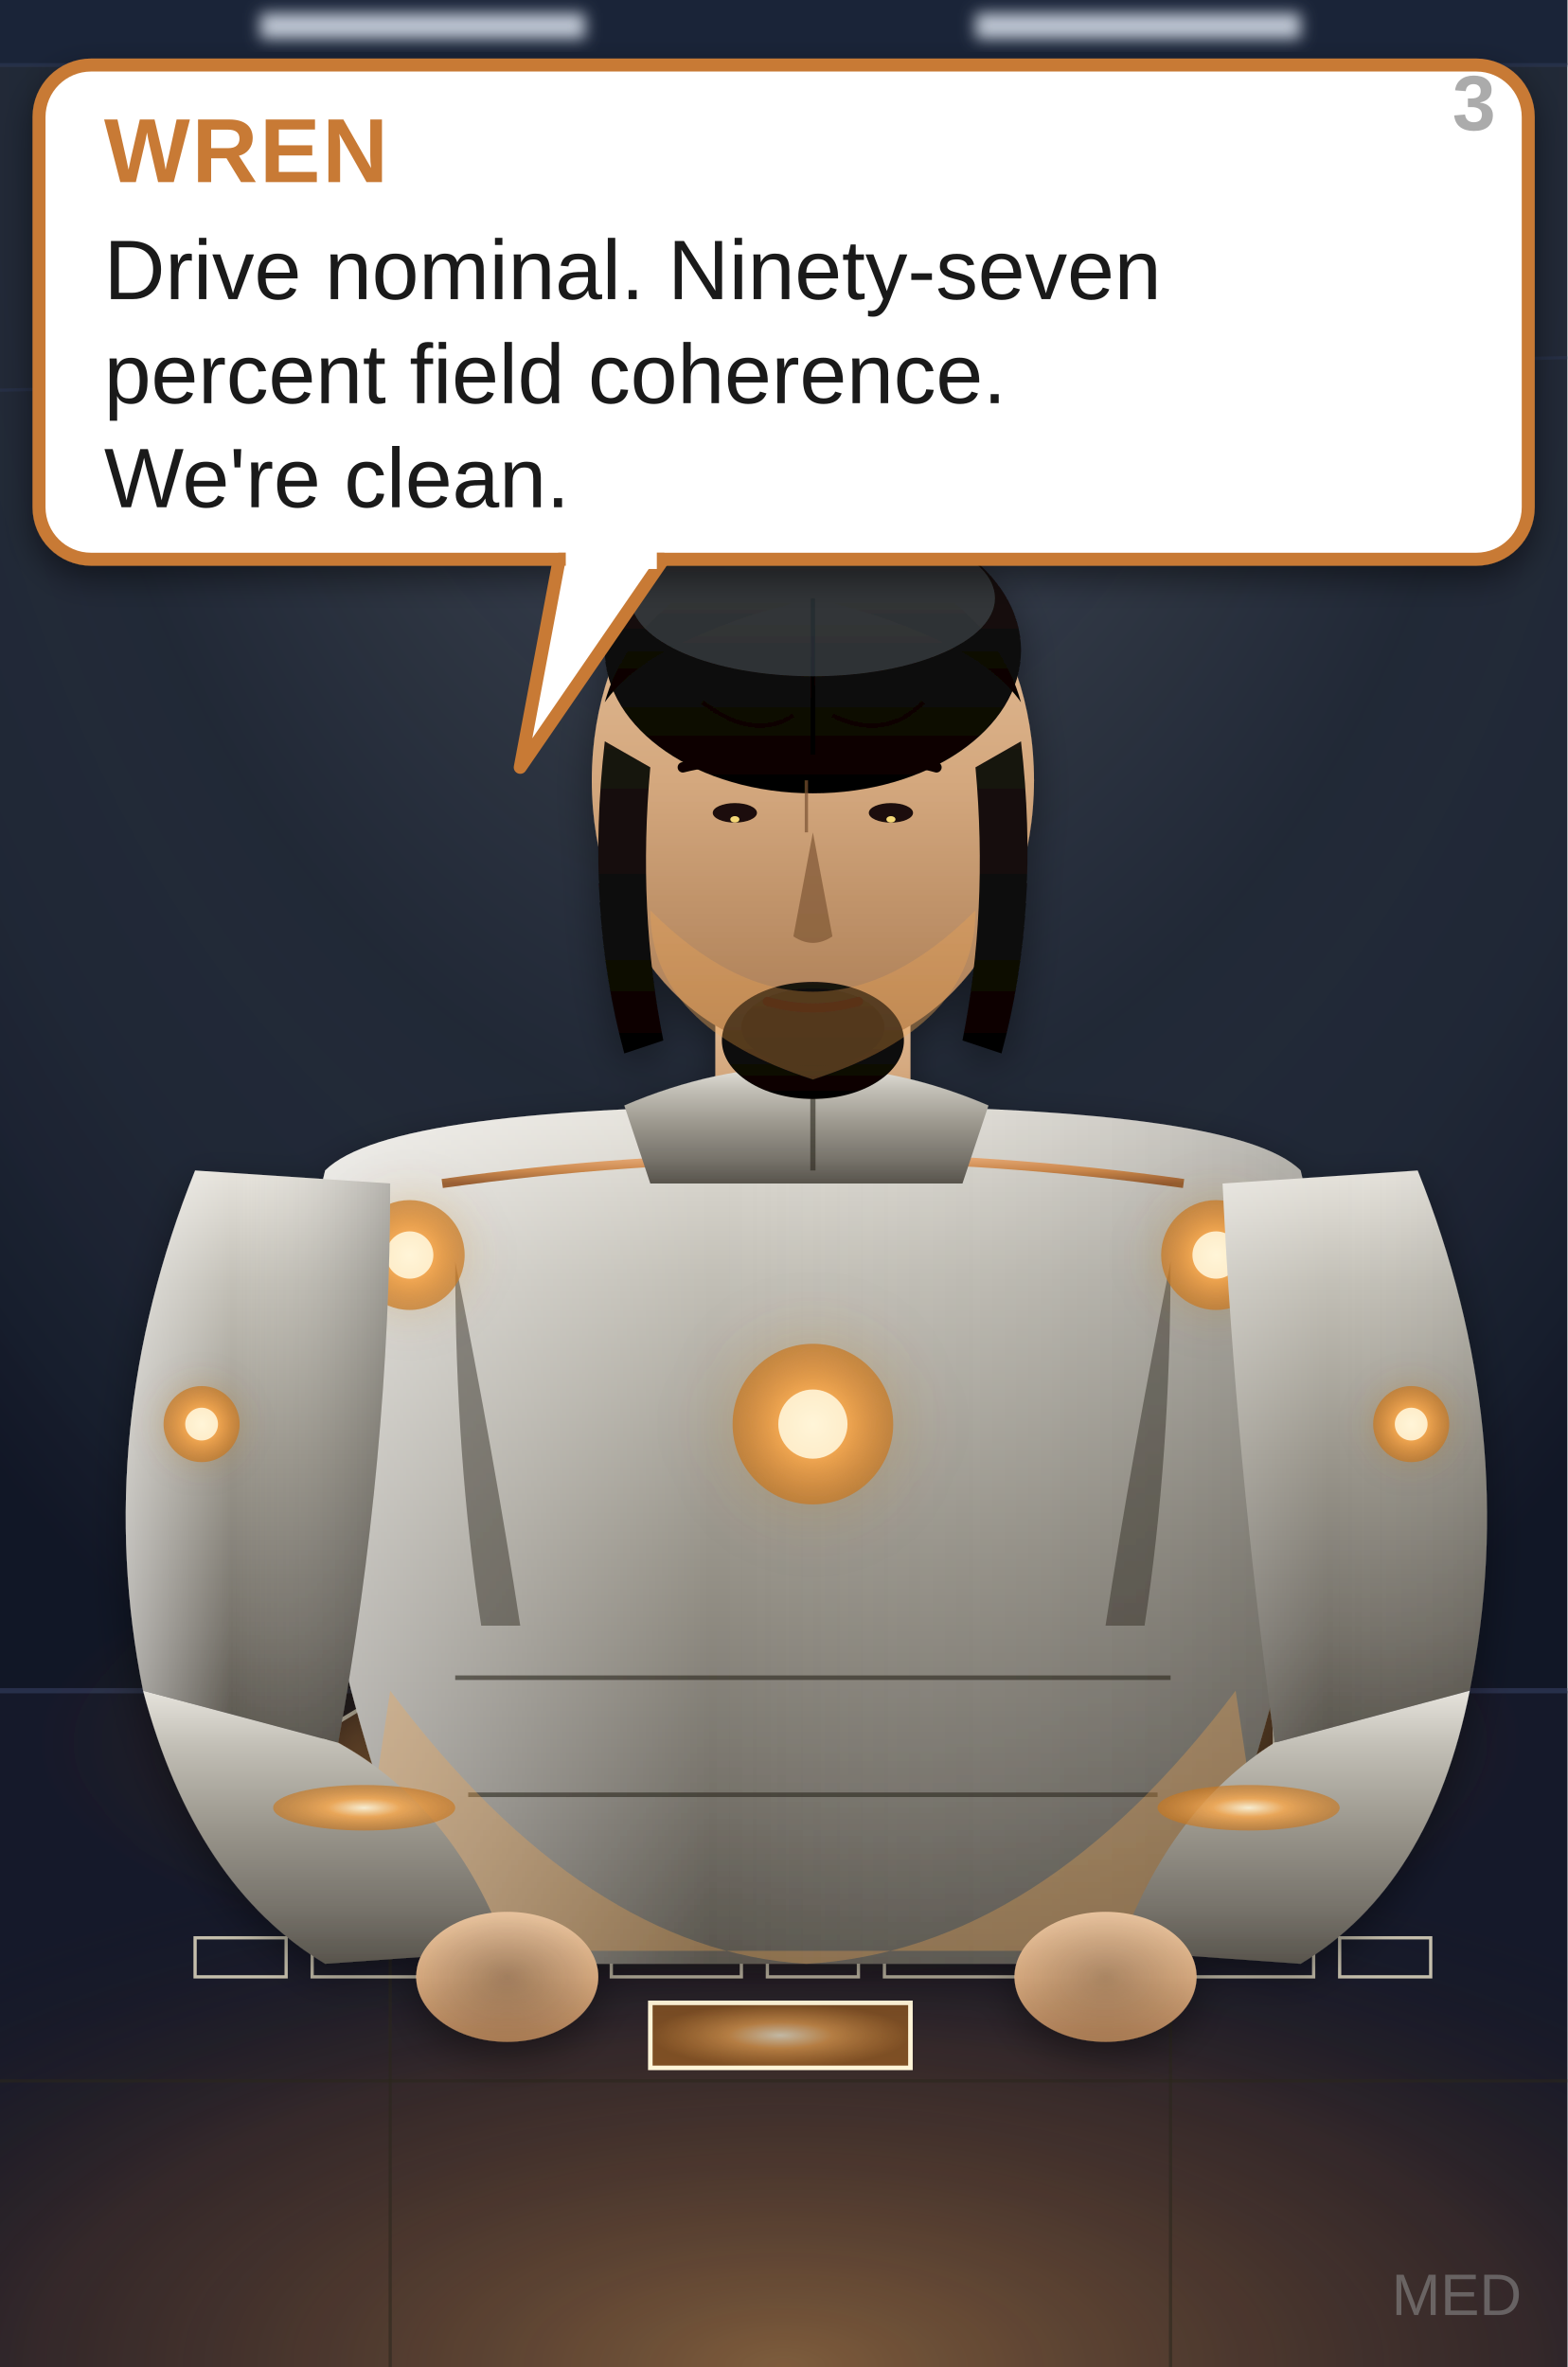
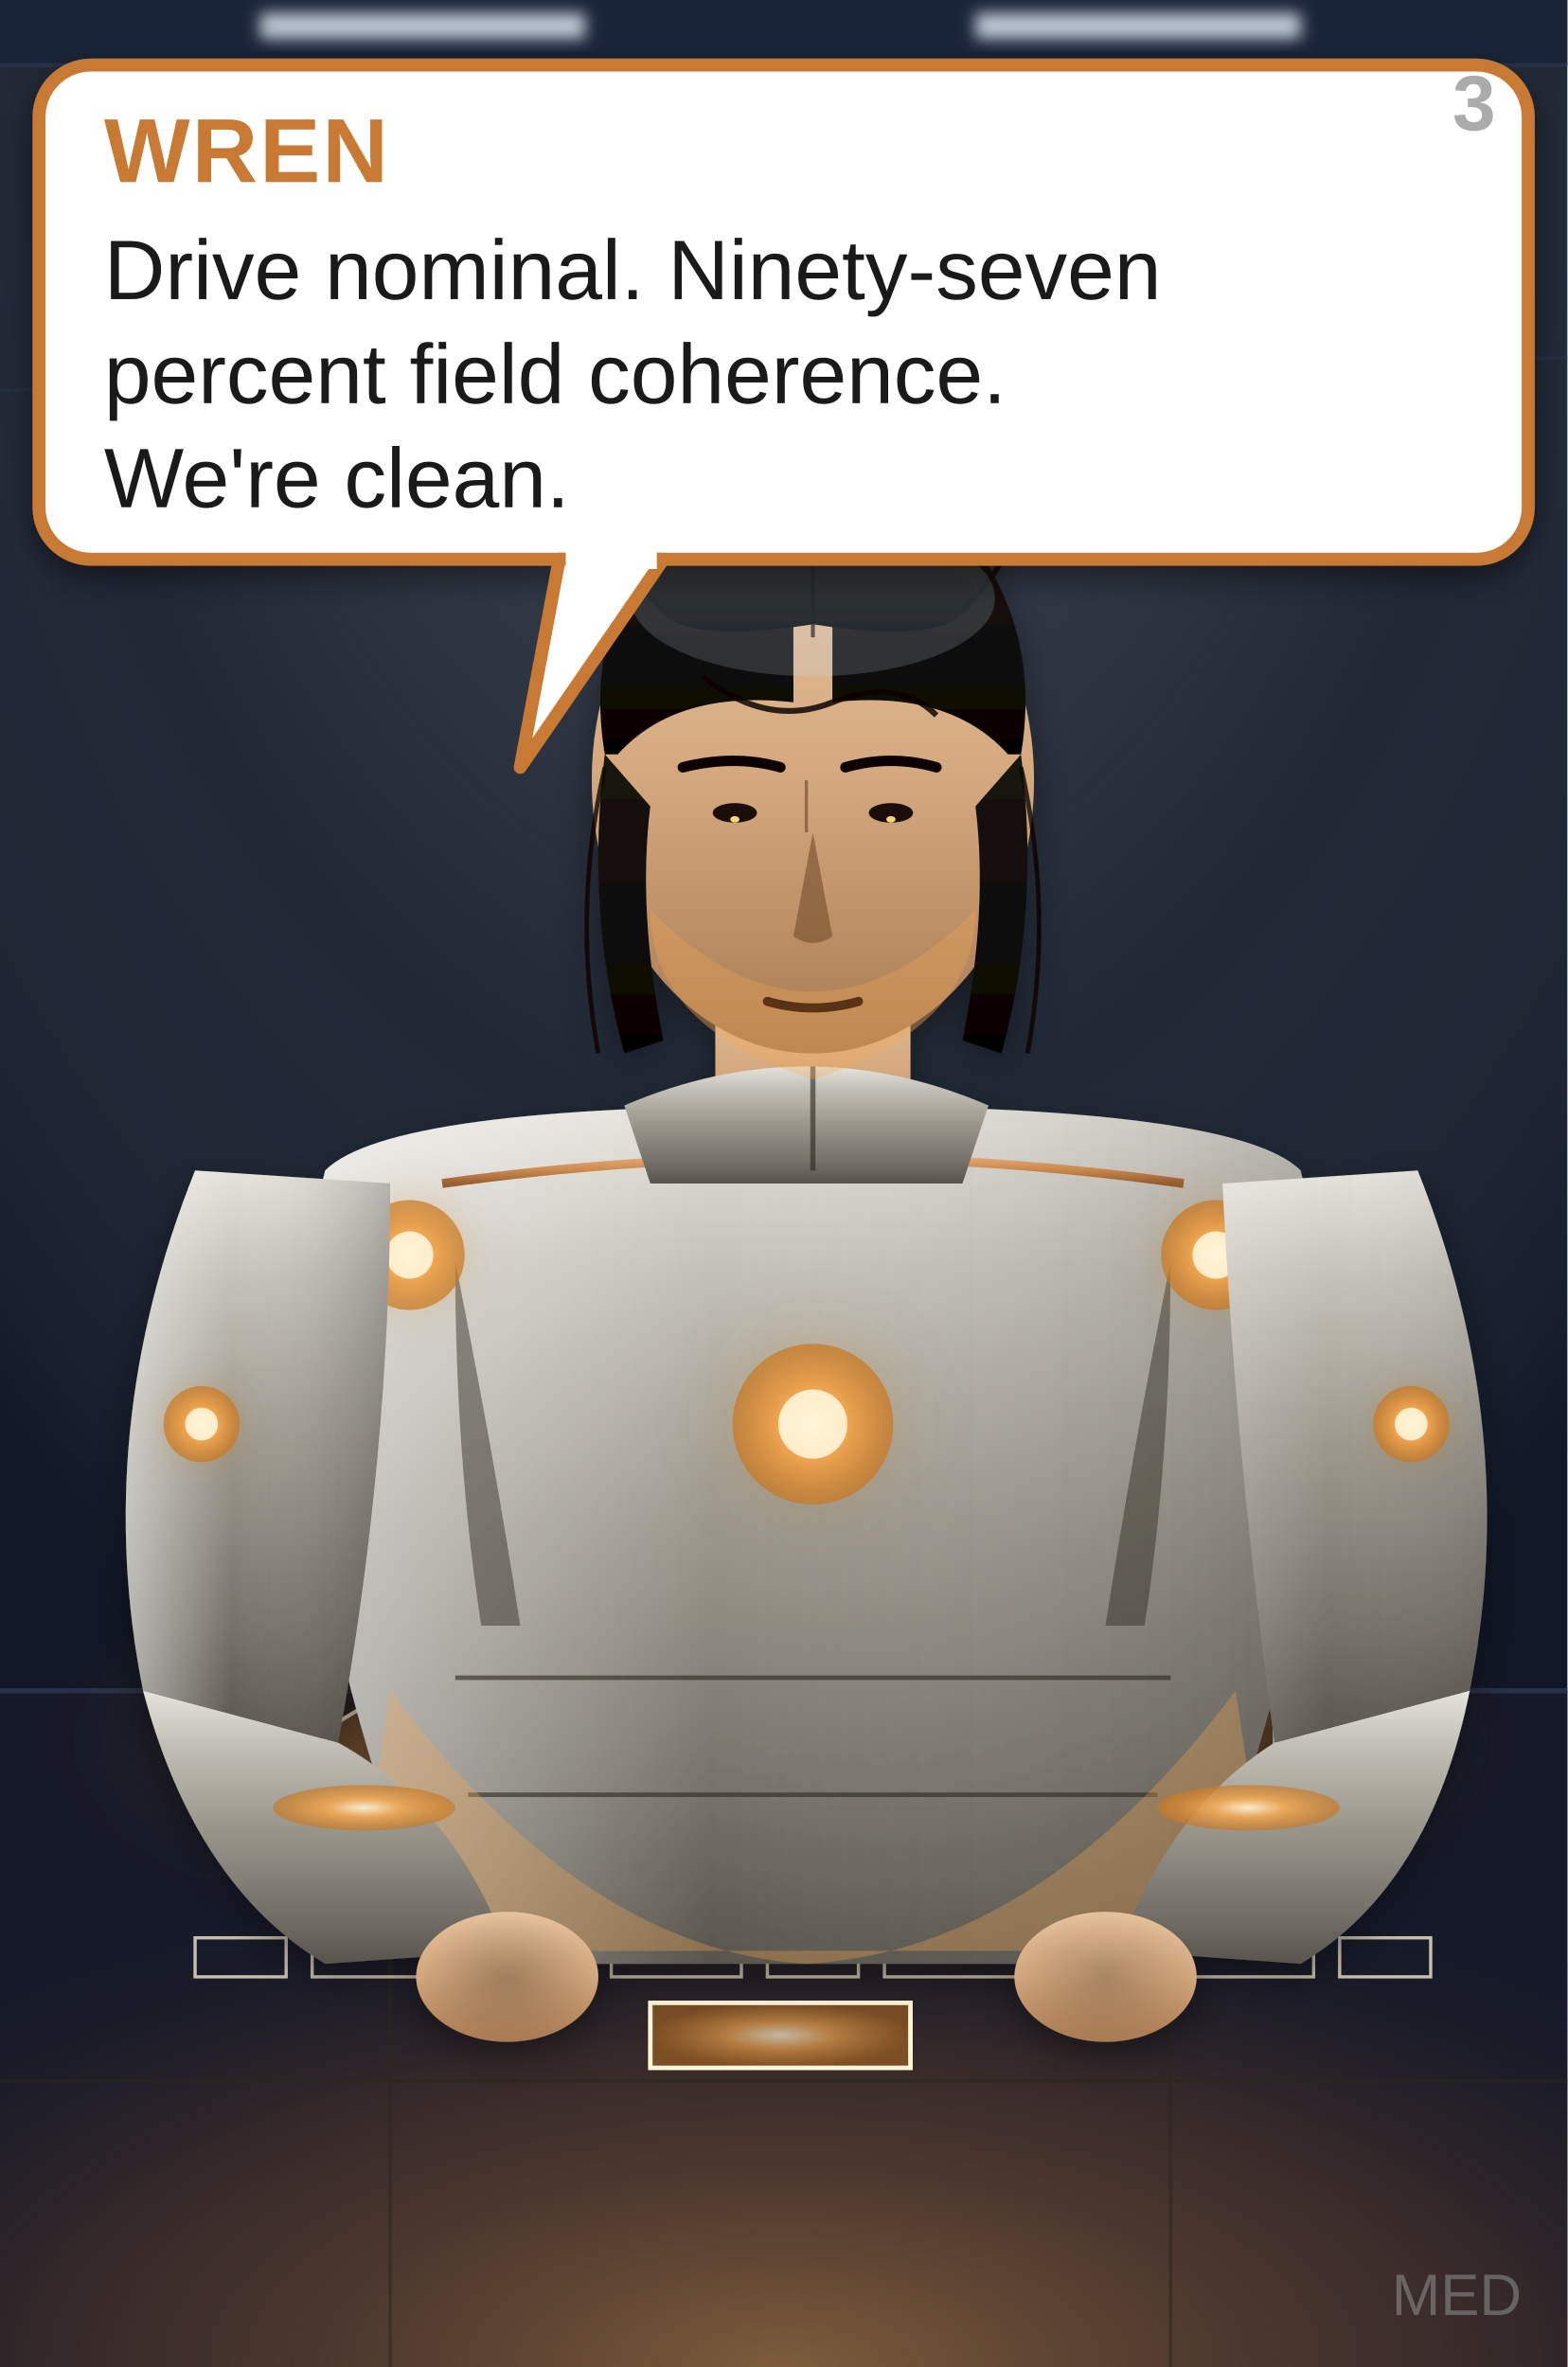
<svg xmlns="http://www.w3.org/2000/svg" viewBox="0 0 241 364" width="241" height="364">
  <defs>
    <filter id="balloonShadow" x="-10%" y="-10%" width="120%" height="120%">
      <feDropShadow dx="0" dy="2" stdDeviation="2.5" flood-color="#000" flood-opacity="0.45" />
    </filter>
    <linearGradient id="p3suitMetal" x1="0%" y1="0%" x2="0%" y2="100%">
      <stop offset="0%" stop-color="#e6e3dc" />
      <stop offset="20%" stop-color="#c2bfb6" />
      <stop offset="50%" stop-color="#9a968c" />
      <stop offset="80%" stop-color="#76726a" />
      <stop offset="100%" stop-color="#58544c" />
    </linearGradient>
    <linearGradient id="p3suitHighlight" x1="0%" y1="0%" x2="100%" y2="0%">
      <stop offset="0%" stop-color="#ffffff" stop-opacity="0.5" />
      <stop offset="40%" stop-color="#ffffff" stop-opacity="0" />
      <stop offset="100%" stop-color="#000000" stop-opacity="0.2" />
    </linearGradient>
    <linearGradient id="p3suitSeam" x1="0%" y1="0%" x2="0%" y2="100%">
      <stop offset="0%" stop-color="#2c261c" />
      <stop offset="100%" stop-color="#15110b" />
    </linearGradient>
    <linearGradient id="p3copperTrim" x1="0%" y1="0%" x2="0%" y2="100%">
      <stop offset="0%" stop-color="#e8a065" />
      <stop offset="50%" stop-color="#c87a35" />
      <stop offset="100%" stop-color="#8c4a18" />
    </linearGradient>
    <linearGradient id="p3skinTone" x1="0%" y1="0%" x2="0%" y2="100%">
      <stop offset="0%" stop-color="#e8c39e" />
      <stop offset="50%" stop-color="#d4a87e" />
      <stop offset="100%" stop-color="#a87a52" />
    </linearGradient>
    <linearGradient id="p3hair" x1="0%" y1="0%" x2="0%" y2="100%">
      <stop offset="0%" stop-color="#1a1410" />
      <stop offset="60%" stop-color="#0e0a08" />
      <stop offset="100%" stop-color="#050302" />
    </linearGradient>
    <radialGradient id="p3oilStain" cx="50%" cy="50%">
      <stop offset="0%" stop-color="#1a0e06" stop-opacity="0.5" />
      <stop offset="100%" stop-color="#1a0e06" stop-opacity="0" />
    </radialGradient>
    <radialGradient id="p3hologramCore" cx="50%" cy="50%">
      <stop offset="0%" stop-color="#fff5d8" stop-opacity="1" />
      <stop offset="40%" stop-color="#f5a850" stop-opacity="0.95" />
      <stop offset="100%" stop-color="#c8761e" stop-opacity="0.7" />
    </radialGradient>
    <radialGradient id="p3hologramGlow" cx="50%" cy="50%">
      <stop offset="0%" stop-color="#f5a850" stop-opacity="0.55" />
      <stop offset="50%" stop-color="#c8761e" stop-opacity="0.18" />
      <stop offset="100%" stop-color="#8c4a18" stop-opacity="0" />
    </radialGradient>
    <radialGradient id="p3overheadKey" cx="50%" cy="0%" r="80%">
      <stop offset="0%" stop-color="#dce4f0" stop-opacity="0.7" />
      <stop offset="60%" stop-color="#7c92ae" stop-opacity="0.4" />
      <stop offset="100%" stop-color="#1a2238" stop-opacity="0.85" />
    </radialGradient>
    <radialGradient id="p3consoleKey" cx="50%" cy="100%" r="80%">
      <stop offset="0%" stop-color="#f5a850" stop-opacity="0.55" />
      <stop offset="60%" stop-color="#a86028" stop-opacity="0.25" />
      <stop offset="100%" stop-color="#1a0e06" stop-opacity="0" />
    </radialGradient>
    <linearGradient id="p3holoDisplay" x1="0%" y1="0%" x2="100%" y2="100%">
      <stop offset="0%" stop-color="#a86028" stop-opacity="0.25" />
      <stop offset="50%" stop-color="#f5a850" stop-opacity="0.55" />
      <stop offset="100%" stop-color="#c8761e" stop-opacity="0.25" />
    </linearGradient>
    <filter id="p3bloom" x="-50%" y="-50%" width="200%" height="200%">
      <feGaussianBlur stdDeviation="2.5" />
    </filter>
    <filter id="p3softBloom" x="-50%" y="-50%" width="200%" height="200%">
      <feGaussianBlur stdDeviation="1.2" />
    </filter>
    <filter id="p3dropShadow" x="-50%" y="-50%" width="200%" height="200%">
      <feDropShadow dx="0" dy="2" stdDeviation="3" flood-color="#000" flood-opacity="0.4" />
    </filter>
    <symbol id="p3copperNode" viewBox="-10 -10 20 20" overflow="visible">
      <circle r="9" fill="url(#p3hologramGlow)" filter="url(#p3bloom)" />
      <circle r="6.5" fill="url(#p3hologramCore)" />
      <circle r="2.8" fill="#fff5d8" opacity="0.9" />
    </symbol>
  </defs>
  <g id="p3-bridge-bg">
    <rect width="241" height="364" fill="#0a0e18" />
    <rect width="241" height="364" fill="url(#p3overheadKey)" opacity="0.5" />
    <rect x="0" y="0" width="241" height="10" fill="#1a2438" />
    <rect x="40" y="2" width="50" height="4" fill="#dce4f0" filter="url(#p3softBloom)" opacity="0.85" />
    <rect x="150" y="2" width="50" height="4" fill="#dce4f0" filter="url(#p3softBloom)" opacity="0.85" />
    <line x1="0" y1="10" x2="241" y2="10" stroke="#2a3450" stroke-width="0.6" opacity="0.7" />
    <line x1="0" y1="60" x2="241" y2="55" stroke="#2a3450" stroke-width="0.5" opacity="0.55" />
    <path d="M0,260 L241,260 L241,364 L0,364 Z" fill="#15192a" />
    <line x1="0" y1="260" x2="241" y2="260" stroke="#2a3450" stroke-width="0.8" opacity="0.85" />
    <rect x="0" y="260" width="241" height="104" fill="url(#p3consoleKey)" opacity="0.85" />
    <line x1="60" y1="260" x2="60" y2="364" stroke="#2a261c" stroke-width="0.5" opacity="0.55" />
    <line x1="180" y1="260" x2="180" y2="364" stroke="#2a261c" stroke-width="0.5" opacity="0.55" />
    <line x1="0" y1="320" x2="241" y2="320" stroke="#2a261c" stroke-width="0.5" opacity="0.55" />
  </g>
  <g id="p3-holo-console" transform="translate(20, 248)">
    <ellipse cx="100" cy="20" rx="115" ry="38" fill="url(#p3hologramGlow)" filter="url(#p3bloom)" opacity="0.95" />
    <g id="p3-holo-shapes">
      <polygon points="100,0 122,12 122,36 100,48 78,36 78,12" fill="url(#p3holoDisplay)" stroke="#fff5d8" stroke-width="0.7" opacity="0.95" />
      <polygon points="100,8 116,16 116,32 100,40 84,32 84,16" fill="none" stroke="#fff5d8" stroke-width="0.5" opacity="0.7" />
      <line x1="100" y1="0" x2="100" y2="48" stroke="#fff5d8" stroke-width="0.5" opacity="0.6" />
      <line x1="78" y1="12" x2="122" y2="36" stroke="#fff5d8" stroke-width="0.5" opacity="0.4" />
      <line x1="78" y1="36" x2="122" y2="12" stroke="#fff5d8" stroke-width="0.5" opacity="0.4" />
      <polygon points="40,12 56,8 56,28 40,32 30,26 30,18" fill="url(#p3holoDisplay)" stroke="#fff5d8" stroke-width="0.6" opacity="0.85" />
      <line x1="40" y1="12" x2="40" y2="32" stroke="#fff5d8" stroke-width="0.5" opacity="0.6" />
      <line x1="56" y1="8" x2="56" y2="28" stroke="#fff5d8" stroke-width="0.5" opacity="0.6" />
      <polygon points="160,12 176,8 176,28 160,32 150,26 150,18" fill="url(#p3holoDisplay)" stroke="#fff5d8" stroke-width="0.6" opacity="0.85" />
      <line x1="160" y1="12" x2="160" y2="32" stroke="#fff5d8" stroke-width="0.5" opacity="0.6" />
      <line x1="176" y1="8" x2="176" y2="28" stroke="#fff5d8" stroke-width="0.5" opacity="0.6" />
      <ellipse cx="100" cy="-8" rx="40" ry="6" fill="none" stroke="#fff5d8" stroke-width="0.7" opacity="0.85" />
      <ellipse cx="100" cy="-8" rx="40" ry="6" fill="url(#p3hologramCore)" opacity="0.25" />
      <line x1="62" y1="-8" x2="60" y2="-8" stroke="#fff5d8" stroke-width="0.6" />
      <line x1="80" y1="-12" x2="80" y2="-13" stroke="#fff5d8" stroke-width="0.5" />
      <line x1="100" y1="-14" x2="100" y2="-16" stroke="#fff5d8" stroke-width="0.6" />
      <line x1="120" y1="-12" x2="120" y2="-13" stroke="#fff5d8" stroke-width="0.5" />
      <line x1="140" y1="-8" x2="142" y2="-8" stroke="#fff5d8" stroke-width="0.6" />
      <g stroke="#fff5d8" stroke-width="0.5" fill="none" opacity="0.75">
        <rect x="10" y="50" width="14" height="6" />
        <rect x="28" y="50" width="22" height="6" />
        <rect x="56" y="50" width="14" height="6" />
        <rect x="74" y="50" width="20" height="6" />
        <rect x="98" y="50" width="14" height="6" />
        <rect x="116" y="50" width="22" height="6" />
        <rect x="142" y="50" width="14" height="6" />
        <rect x="160" y="50" width="22" height="6" />
        <rect x="186" y="50" width="14" height="6" />
      </g>
      <rect x="80" y="60" width="40" height="10" fill="url(#p3hologramCore)" opacity="0.7" />
      <rect x="80" y="60" width="40" height="10" fill="none" stroke="#fff5d8" stroke-width="0.7" />
    </g>
  </g>
  <g id="p3-wren" filter="url(#p3dropShadow)">
    <g id="p3-wren-torso">
      <path d="M50,180 Q40,220 60,280 Q70,300 90,302 L160,302 Q180,300 190,280 Q210,220 200,180 Q190,170 124,170 Q60,170 50,180 Z" fill="url(#p3suitMetal)" />
      <path d="M50,180 Q40,220 60,280 Q70,300 90,302 L160,302 Q180,300 190,280 Q210,220 200,180 Q190,170 124,170 Q60,170 50,180 Z" fill="url(#p3suitHighlight)" />
      <line x1="125" y1="172" x2="125" y2="298" stroke="url(#p3copperTrim)" stroke-width="2.4" opacity="0.85" />
      <path d="M70,194 Q76,224 80,250 L74,250 Q70,224 70,194 Z" fill="#2a261c" opacity="0.45" />
      <path d="M180,194 Q174,224 170,250 L176,250 Q180,224 180,194 Z" fill="#2a261c" opacity="0.45" />
      <path d="M68,182 Q125,174 182,182" fill="none" stroke="url(#p3copperTrim)" stroke-width="1.4" opacity="0.85" />
      <line x1="70" y1="258" x2="180" y2="258" stroke="#2a261c" stroke-width="0.7" opacity="0.6" />
      <line x1="72" y1="276" x2="178" y2="276" stroke="#2a261c" stroke-width="0.7" opacity="0.6" />
      <use href="#p3copperNode" x="106" y="200" width="38" height="38" />
      <use href="#p3copperNode" x="50" y="180" width="26" height="26" />
      <use href="#p3copperNode" x="174" y="180" width="26" height="26" />
      <path d="M60,260 Q90,300 124,302 Q160,300 190,260 L196,300 L54,300 Z" fill="#f5a850" opacity="0.32" />
    </g>
    <g id="p3-wren-arms">
      <path d="M30,180 Q14,220 22,260 L52,268 Q60,224 60,182 Z" fill="url(#p3suitMetal)" />
      <path d="M30,180 Q14,220 22,260 L52,268 Q60,224 60,182 Z" fill="url(#p3suitHighlight)" />
      <path d="M22,260 Q30,290 50,302 L78,300 Q70,278 52,268 Z" fill="url(#p3suitMetal)" />
      <ellipse cx="78" cy="304" rx="14" ry="10" fill="url(#p3skinTone)" />
      <ellipse cx="78" cy="304" rx="14" ry="10" fill="url(#p3oilStain)" opacity="0.55" />
      <ellipse cx="56" cy="278" rx="14" ry="3.5" fill="url(#p3hologramCore)" opacity="0.9" />
      <use href="#p3copperNode" x="22" y="210" width="18" height="18" />
      <path d="M218,180 Q234,220 226,260 L196,268 Q190,224 188,182 Z" fill="url(#p3suitMetal)" />
      <path d="M218,180 Q234,220 226,260 L196,268 Q190,224 188,182 Z" fill="url(#p3suitHighlight)" opacity="0.4" />
      <path d="M226,260 Q220,290 200,302 L172,300 Q180,278 196,268 Z" fill="url(#p3suitMetal)" />
      <ellipse cx="170" cy="304" rx="14" ry="10" fill="url(#p3skinTone)" />
      <ellipse cx="170" cy="304" rx="14" ry="10" fill="url(#p3oilStain)" opacity="0.45" />
      <ellipse cx="192" cy="278" rx="14" ry="3.5" fill="url(#p3hologramCore)" opacity="0.9" />
      <use href="#p3copperNode" x="208" y="210" width="18" height="18" />
    </g>
    <g id="p3-wren-neck">
      <path d="M110,150 L110,180 L140,180 L140,150 Z" fill="url(#p3skinTone)" />
      <path d="M96,170 Q124,158 152,170 L148,182 L100,182 Z" fill="url(#p3suitMetal)" />
      <line x1="125" y1="164" x2="125" y2="180" stroke="#2a261c" stroke-width="0.8" opacity="0.6" />
    </g>
    <g id="p3-wren-head">
      <ellipse cx="125" cy="120" rx="34" ry="42" fill="url(#p3skinTone)" />
-       <ellipse cx="125" cy="100" rx="32" ry="22" fill="url(#p3hair)" />
-       <line x1="125" y1="80" x2="125" y2="116" stroke="#040201" stroke-width="0.7" opacity="0.8" />
-       <path d="M93,108 Q98,90 125,82 Q152,90 157,108 Q150,98 125,92 Q100,98 93,108 Z" fill="url(#p3hair)" />
-       <path d="M93,114 Q90,140 96,162 L102,160 Q98,140 100,118 Z" fill="url(#p3hair)" />
-       <path d="M157,114 Q160,140 154,162 L148,160 Q152,140 150,118 Z" fill="url(#p3hair)" />
-       <ellipse cx="125" cy="160" rx="14" ry="9" fill="url(#p3hair)" />
-       <ellipse cx="125" cy="158" rx="11" ry="6" fill="#0a0604" opacity="0.6" />
-       <path d="M108,108 Q116,114 122,110" fill="none" stroke="#0a0604" stroke-width="0.7" opacity="0.85" />
-       <path d="M128,110 Q136,114 142,108" fill="none" stroke="#0a0604" stroke-width="0.7" opacity="0.85" />
+       <path d="M93,116 Q90,98 100,84 Q110,80 122,82 L122,108 Q104,106 95,116 Z" fill="url(#p3hair)" />
+       <path d="M157,116 Q160,98 150,84 Q140,80 128,82 L128,108 Q146,106 155,116 Z" fill="url(#p3hair)" />
+       <path d="M100,90 Q125,76 150,90 Q150,100 125,96 Q100,100 100,90 Z" fill="url(#p3hair)" />
+       <line x1="125" y1="80" x2="125" y2="98" stroke="#040201" stroke-width="0.6" opacity="0.7" />
+       <ellipse cx="125" cy="64" rx="20" ry="13" fill="url(#p3hair)" />
+       <path d="M110,57 Q116,46 130,48 Q142,52 140,64 Q126,57 110,64 Z" fill="url(#p3hair)" />
+       <path d="M114,68 Q124,53 140,55 Q145,67 134,75 Q122,72 114,68 Z" fill="url(#p3hair)" opacity="0.92" />
+       <ellipse cx="125" cy="80" rx="15" ry="3.8" fill="#0a0604" opacity="0.7" />
+       <path d="M114,54 Q125,49 138,54" fill="none" stroke="#3a2818" stroke-width="0.7" opacity="0.7" />
+       <path d="M118,64 Q130,59 138,66" fill="none" stroke="#3a2818" stroke-width="0.6" opacity="0.6" />
+       <path d="M93,116 Q90,140 96,162 L102,160 Q98,140 100,124 Z" fill="url(#p3hair)" />
+       <path d="M157,116 Q160,140 154,162 L148,160 Q152,140 150,124 Z" fill="url(#p3hair)" />
+       <path d="M99,86 Q90,72 87,58" fill="none" stroke="#0a0604" stroke-width="1.0" stroke-linecap="round" opacity="0.9" />
+       <path d="M102,94 Q94,86 92,76" fill="none" stroke="#0a0604" stroke-width="0.8" stroke-linecap="round" opacity="0.8" />
+       <path d="M151,86 Q160,72 163,58" fill="none" stroke="#0a0604" stroke-width="1.0" stroke-linecap="round" opacity="0.9" />
+       <path d="M148,94 Q156,86 158,76" fill="none" stroke="#0a0604" stroke-width="0.8" stroke-linecap="round" opacity="0.8" />
+       <path d="M108,104 Q118,112 128,108 Q138,104 144,110" fill="none" stroke="#0a0604" stroke-width="0.9" opacity="0.85" />
+       <path d="M93,118 Q88,140 92,162" fill="none" stroke="#0a0604" stroke-width="0.7" opacity="0.8" />
+       <path d="M157,118 Q162,140 158,162" fill="none" stroke="#0a0604" stroke-width="0.7" opacity="0.8" />
      <ellipse cx="125" cy="92" rx="28" ry="12" fill="#bfe4ff" opacity="0.18" />
      <path d="M100,140 Q125,165 150,140 Q150,158 125,166 Q100,158 100,140 Z" fill="#f5a850" opacity="0.3" />
      <ellipse cx="113" cy="125" rx="3.4" ry="1.5" fill="#1a0e08" />
      <ellipse cx="137" cy="125" rx="3.4" ry="1.5" fill="#1a0e08" />
      <ellipse cx="113" cy="126" rx="0.7" ry="0.5" fill="#f5d878" />
      <ellipse cx="137" cy="126" rx="0.7" ry="0.5" fill="#f5d878" />
      <path d="M105,118 Q113,116 120,118" fill="none" stroke="#0a0604" stroke-width="1.6" stroke-linecap="round" />
      <path d="M130,118 Q137,116 144,118" fill="none" stroke="#0a0604" stroke-width="1.6" stroke-linecap="round" />
      <line x1="124" y1="120" x2="124" y2="128" stroke="#7a5232" stroke-width="0.5" opacity="0.7" />
      <path d="M125,128 L122,144 Q125,146 128,144 Z" fill="#7a5230" opacity="0.65" />
      <path d="M118,154 Q125,156 132,154" fill="none" stroke="#5a3018" stroke-width="1.4" stroke-linecap="round" />
    </g>
  </g>
  <g id="p3-dialogue">
    <rect x="6" y="10" width="229" height="76" rx="8" fill="#ffffff" stroke="#c87a35" stroke-width="2" filter="url(#balloonShadow)" />
    <text x="16" y="28" font-family="Helvetica Neue, Arial, sans-serif" font-size="14" font-weight="800" fill="#c87a35" letter-spacing="0.3">WREN</text>
    <text x="16" y="46" font-family="Helvetica Neue, Arial, sans-serif" font-size="13" font-weight="500" fill="#1a1a1a">Drive nominal. Ninety-seven</text>
    <text x="16" y="62" font-family="Helvetica Neue, Arial, sans-serif" font-size="13" font-weight="500" fill="#1a1a1a">percent field coherence.</text>
    <text x="16" y="78" font-family="Helvetica Neue, Arial, sans-serif" font-size="13" font-weight="500" fill="#1a1a1a">We're clean.</text>
    <polygon points="86,86 102,86 80,118" fill="#ffffff" stroke="#c87a35" stroke-width="2" stroke-linejoin="round" />
    <line x1="87" y1="86" x2="101" y2="86" stroke="#ffffff" stroke-width="3" />
  </g>
  <g id="p3-meta">
    <text x="230" y="20" text-anchor="end" font-family="Helvetica Neue, Arial, sans-serif" font-size="12" font-weight="bold" fill="#888" opacity="0.7">3</text>
    <text x="234" y="356" text-anchor="end" font-family="Helvetica Neue, Arial, sans-serif" font-size="9" fill="#888" opacity="0.6">MED</text>
  </g>
</svg>
